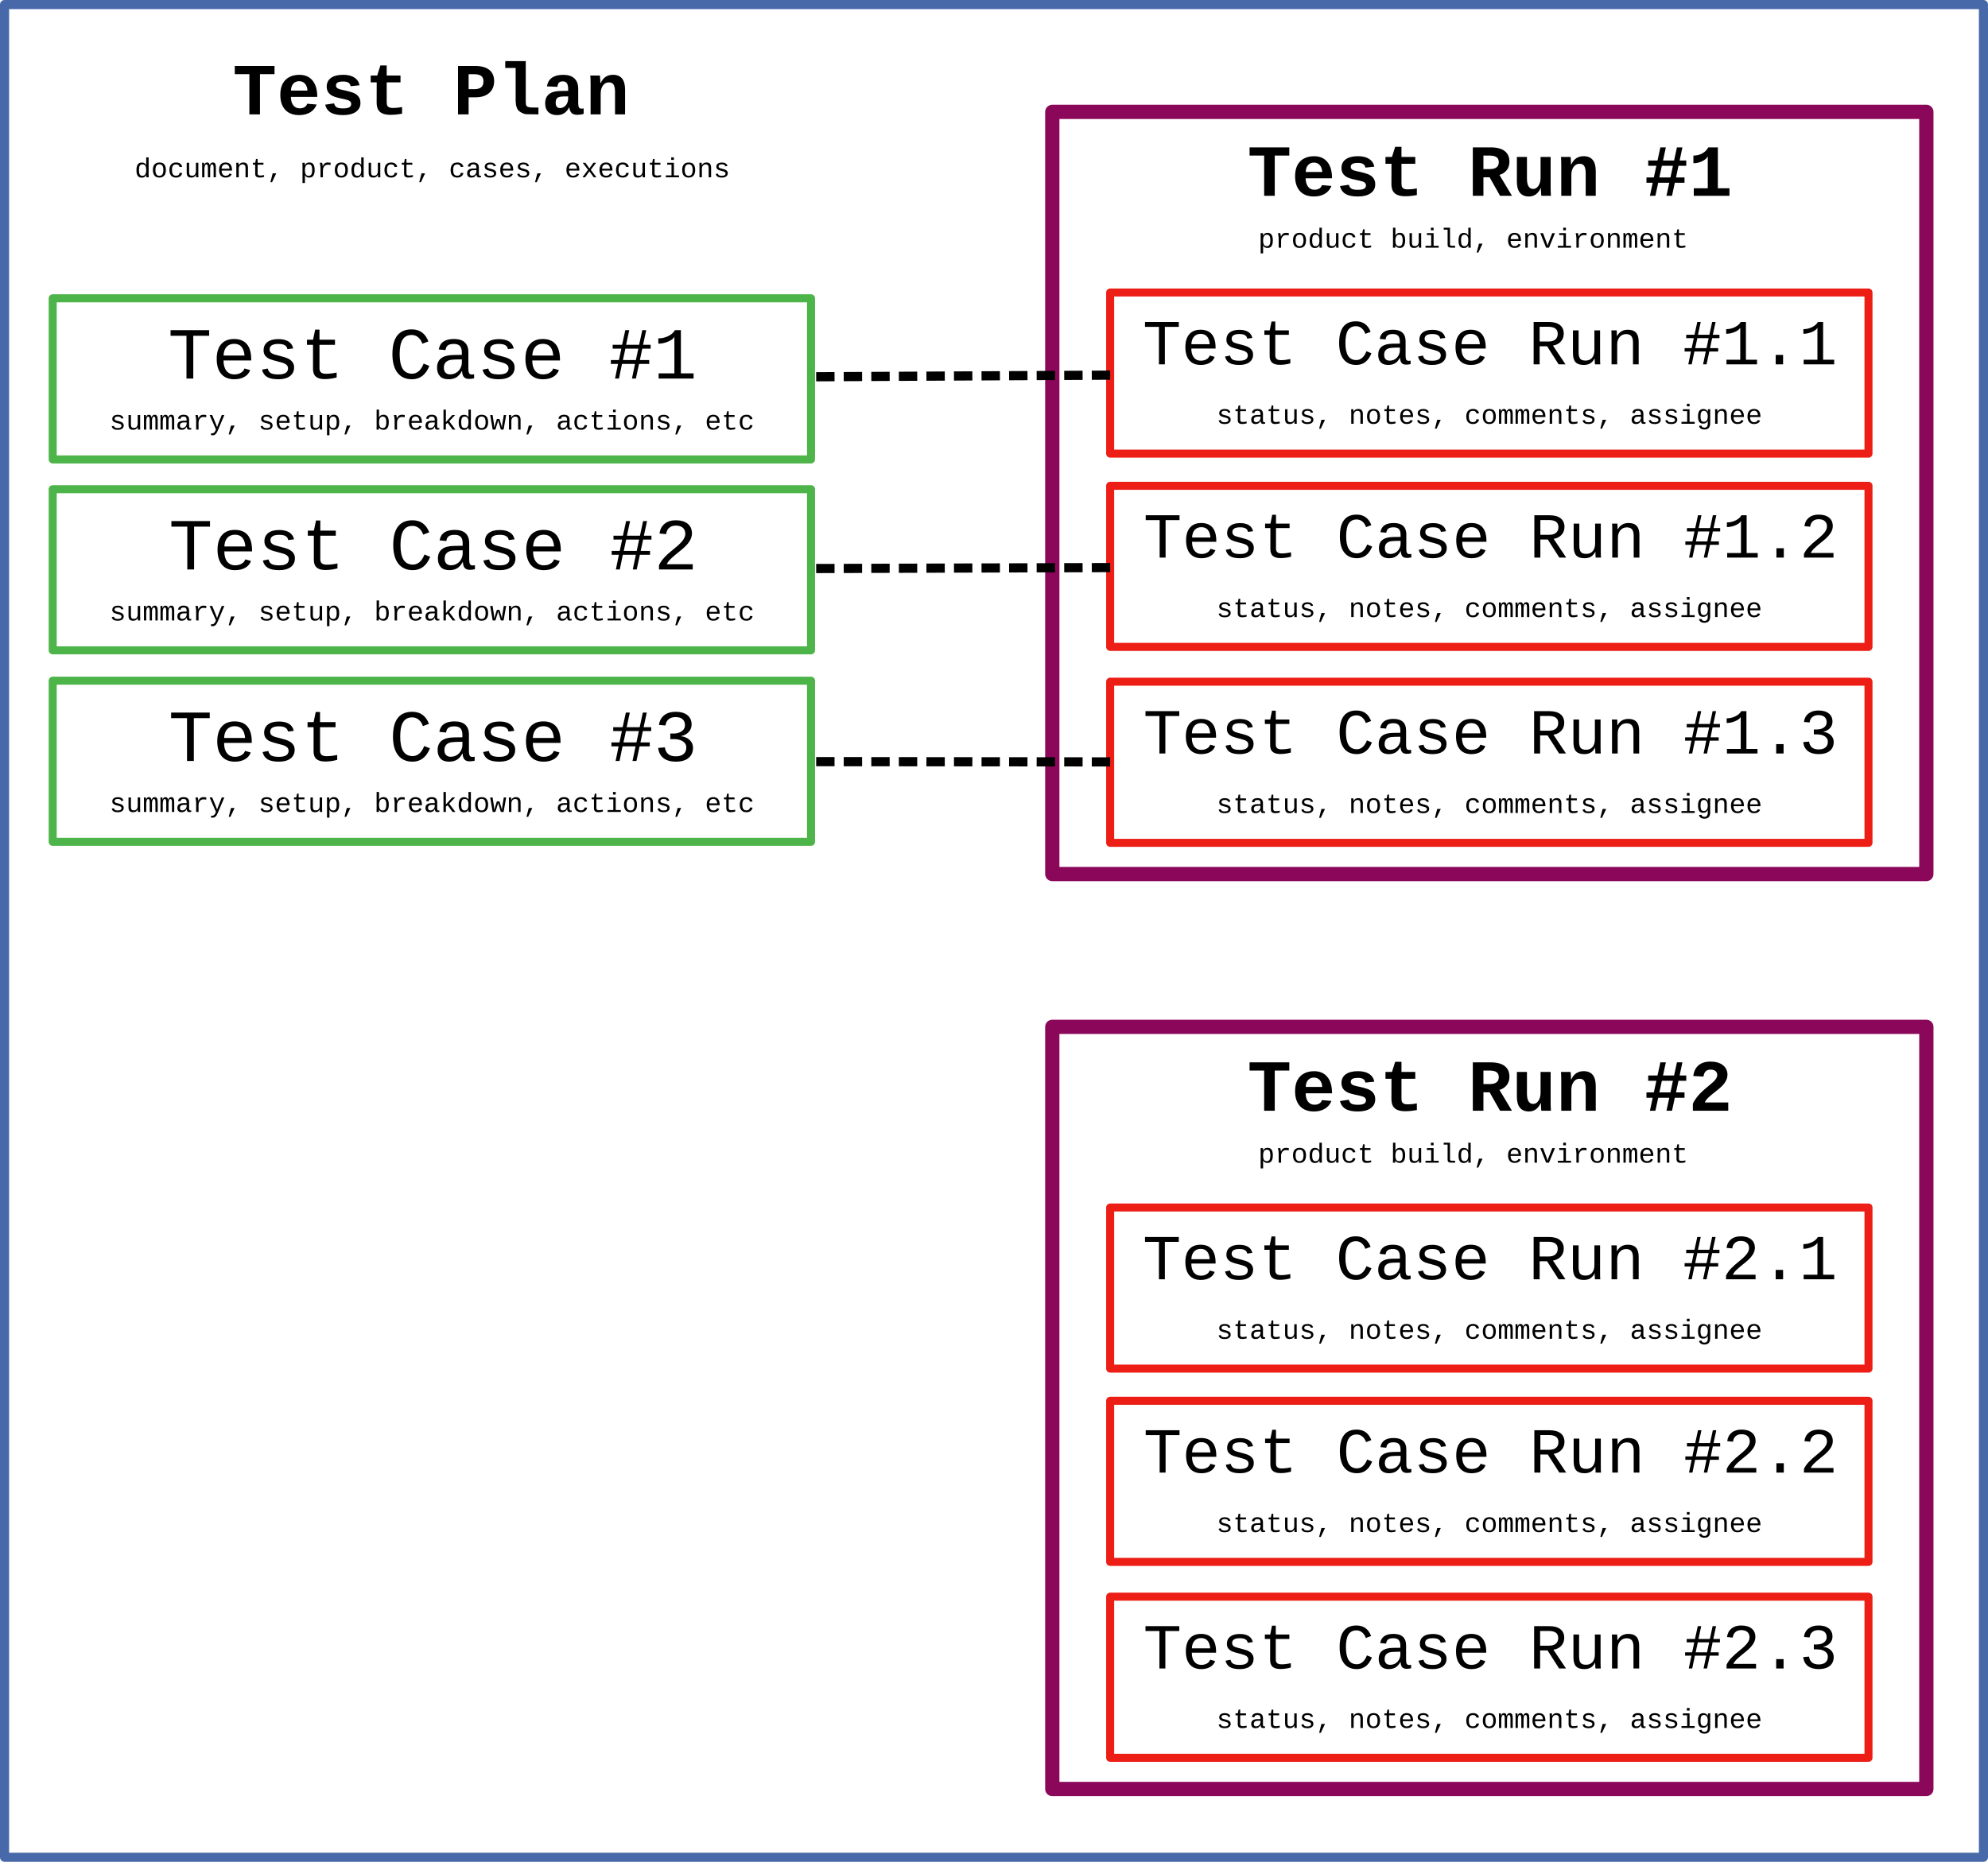
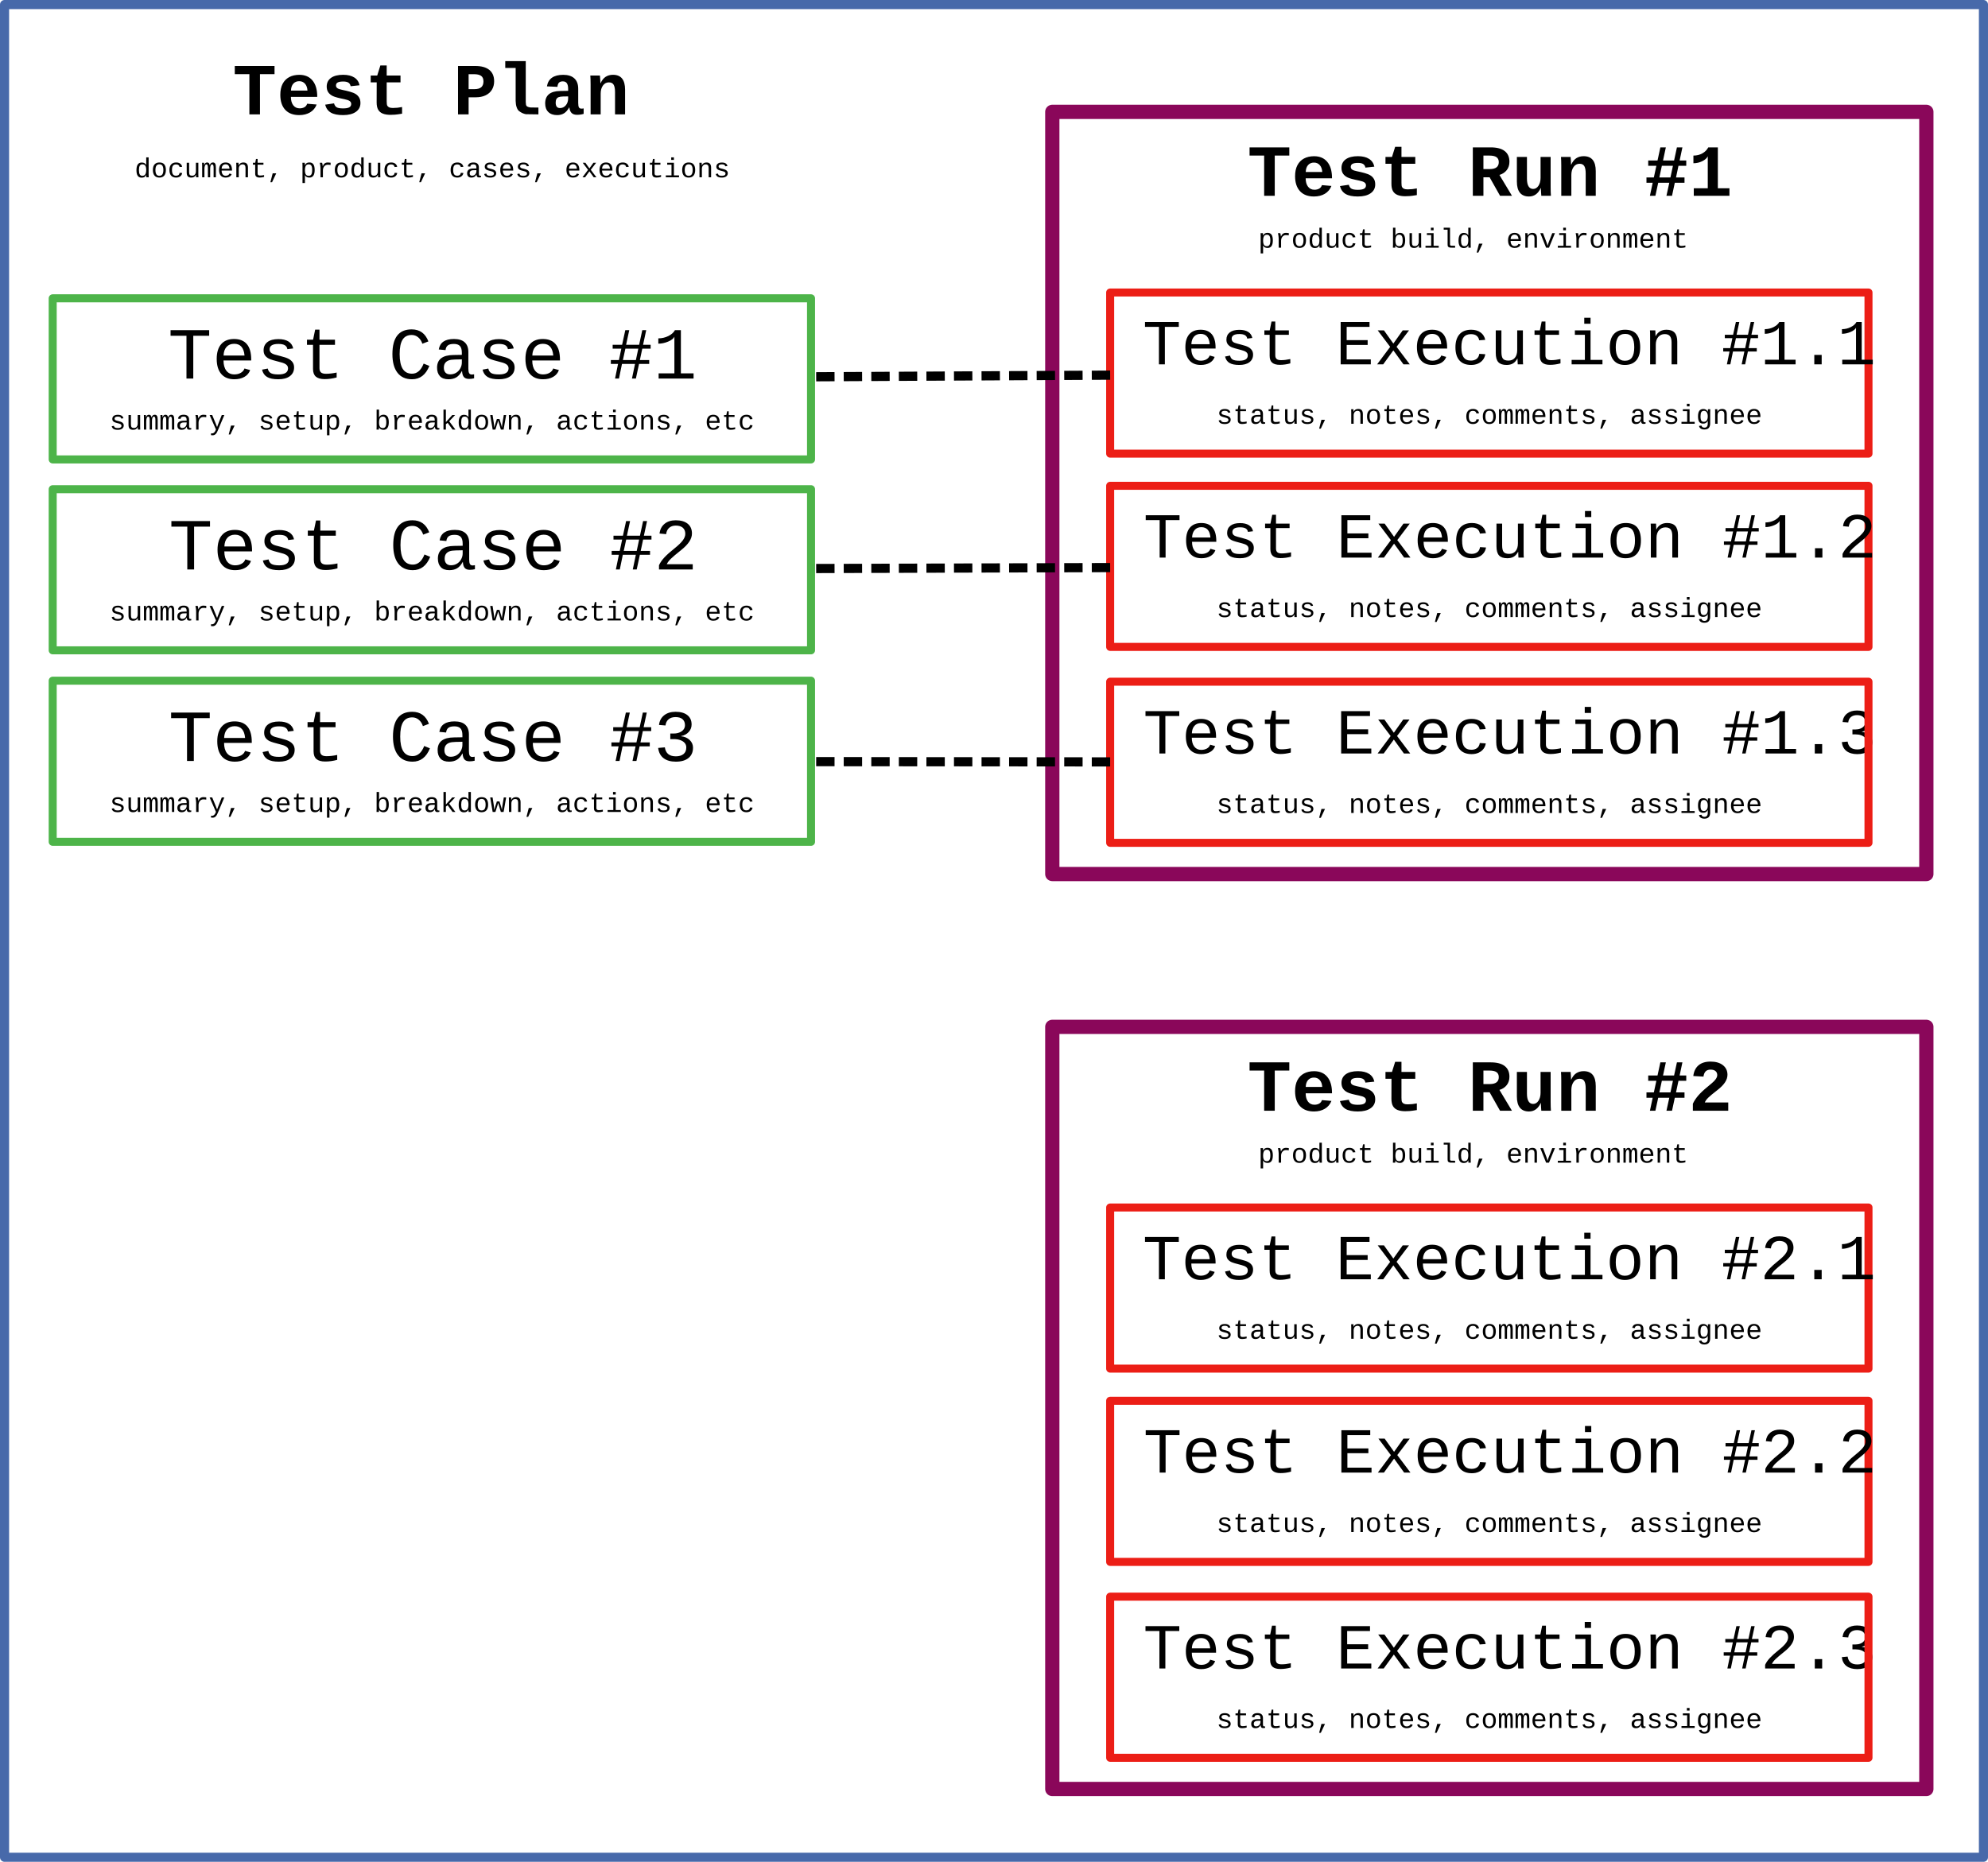
<svg xmlns="http://www.w3.org/2000/svg" width="305.346mm" height="286.019mm" viewBox="0 0 1081.934 1013.453" id="svg2" version="1.1">
  <defs id="defs4" />
  <g id="layer1" transform="translate(-54.18931,-9.047395)">
    <g id="g3983">
      <flowRoot style="font-style:normal;font-variant:normal;font-weight:normal;font-stretch:normal;font-size:40px;line-height:125%;font-family:'Alegreya SC';-inkscape-font-specification:'Alegreya SC';letter-spacing:0px;word-spacing:0px;fill:#000000;fill-opacity:1;stroke:none;stroke-width:1px;stroke-linecap:butt;stroke-linejoin:miter;stroke-opacity:1" id="flowRoot4603" xml:space="preserve">
        <flowRegion id="flowRegion4605">
          <rect y="88.726" x="665.151" height="40.909" width="325.758" id="rect4607" />
        </flowRegion>
        <flowPara id="flowPara4609">prpro</flowPara>
      </flowRoot>
      <rect y="11.524" x="56.666" height="1008.5" width="1076.98" id="rect3336" style="opacity:1;fill:none;fill-opacity:0;fill-rule:evenodd;stroke:#4769aa;stroke-width:4.954;stroke-linecap:round;stroke-linejoin:round;stroke-miterlimit:4;stroke-dasharray:none;stroke-opacity:1" />
      <text id="text3575" y="71.309" x="180.785" style="font-style:normal;font-variant:normal;font-weight:normal;font-stretch:normal;font-size:40px;line-height:125%;font-family:'Alegreya SC';-inkscape-font-specification:'Alegreya SC';letter-spacing:0px;word-spacing:0px;fill:#000000;fill-opacity:1;stroke:none;stroke-width:1px;stroke-linecap:butt;stroke-linejoin:miter;stroke-opacity:1" xml:space="preserve">
        <tspan id="tspan3577" y="71.309" x="180.785">
          <tspan id="tspan3579" style="font-style:normal;font-variant:normal;font-weight:bold;font-stretch:normal;font-family:'Liberation Mono';-inkscape-font-specification:'Liberation Mono'" y="71.309" x="180.785">Test Plan</tspan>
        </tspan>
      </text>
      <rect y="171.422" x="82.87" height="87.709" width="412.709" id="rect4184" style="opacity:1;fill:none;fill-opacity:0;fill-rule:evenodd;stroke:#4db449;stroke-width:4.36;stroke-linecap:round;stroke-linejoin:round;stroke-miterlimit:4;stroke-dasharray:none;stroke-opacity:1" />
      <text id="text3977" y="215.107" x="145.533" style="font-style:normal;font-variant:normal;font-weight:normal;font-stretch:normal;font-size:40px;line-height:125%;font-family:'Alegreya SC';-inkscape-font-specification:'Alegreya SC';letter-spacing:0px;word-spacing:0px;fill:#000000;fill-opacity:1;stroke:none;stroke-width:1px;stroke-linecap:butt;stroke-linejoin:miter;stroke-opacity:1" xml:space="preserve">
        <tspan id="tspan3979" y="215.107" x="145.533">
          <tspan id="tspan3981" style="font-style:normal;font-variant:normal;font-weight:normal;font-stretch:normal;font-family:'Liberation Mono';-inkscape-font-specification:'Liberation Mono'" y="215.107" x="145.533">Test Case #1</tspan>
        </tspan>
      </text>
      <text id="text4194" y="242.879" x="113.769" style="font-style:normal;font-variant:normal;font-weight:normal;font-stretch:normal;font-size:40px;line-height:125%;font-family:'Alegreya SC';-inkscape-font-specification:'Alegreya SC';letter-spacing:0px;word-spacing:0px;fill:#000000;fill-opacity:1;stroke:none;stroke-width:1px;stroke-linecap:butt;stroke-linejoin:miter;stroke-opacity:1" xml:space="preserve">
        <tspan style="font-style:normal;font-variant:normal;font-weight:normal;font-stretch:normal;font-size:15px;font-family:'Liberation Mono';-inkscape-font-specification:'Liberation Mono'" y="242.879" x="113.769" id="tspan4196">summary, setup, breakdown, actions, etc</tspan>
      </text>
      <rect y="275.335" x="82.87" height="87.709" width="412.709" id="rect4184-4" style="opacity:1;fill:none;fill-opacity:0;fill-rule:evenodd;stroke:#4db449;stroke-width:4.36;stroke-linecap:round;stroke-linejoin:round;stroke-miterlimit:4;stroke-dasharray:none;stroke-opacity:1" />
      <text id="text3971" y="319.021" x="145.982" style="font-style:normal;font-variant:normal;font-weight:normal;font-stretch:normal;font-size:40px;line-height:125%;font-family:'Alegreya SC';-inkscape-font-specification:'Alegreya SC';letter-spacing:0px;word-spacing:0px;fill:#000000;fill-opacity:1;stroke:none;stroke-width:1px;stroke-linecap:butt;stroke-linejoin:miter;stroke-opacity:1" xml:space="preserve">
        <tspan id="tspan3973" y="319.021" x="145.982">
          <tspan id="tspan3975" style="font-style:normal;font-variant:normal;font-weight:normal;font-stretch:normal;font-family:'Liberation Mono';-inkscape-font-specification:'Liberation Mono'" y="319.021" x="145.982">Test Case #2</tspan>
        </tspan>
      </text>
      <text id="text4194-2" y="346.793" x="113.769" style="font-style:normal;font-variant:normal;font-weight:normal;font-stretch:normal;font-size:40px;line-height:125%;font-family:'Alegreya SC';-inkscape-font-specification:'Alegreya SC';letter-spacing:0px;word-spacing:0px;fill:#000000;fill-opacity:1;stroke:none;stroke-width:1px;stroke-linecap:butt;stroke-linejoin:miter;stroke-opacity:1" xml:space="preserve">
        <tspan style="font-style:normal;font-variant:normal;font-weight:normal;font-stretch:normal;font-size:15px;font-family:'Liberation Mono';-inkscape-font-specification:'Liberation Mono'" y="346.793" x="113.769" id="tspan4196-2">summary, setup, breakdown, actions, etc</tspan>
      </text>
      <rect y="379.577" x="82.87" height="87.709" width="412.709" id="rect4184-43" style="opacity:1;fill:none;fill-opacity:0;fill-rule:evenodd;stroke:#4db449;stroke-width:4.36;stroke-linecap:round;stroke-linejoin:round;stroke-miterlimit:4;stroke-dasharray:none;stroke-opacity:1" />
      <text id="text3965" y="423.262" x="145.835" style="font-style:normal;font-variant:normal;font-weight:normal;font-stretch:normal;font-size:40px;line-height:125%;font-family:'Alegreya SC';-inkscape-font-specification:'Alegreya SC';letter-spacing:0px;word-spacing:0px;fill:#000000;fill-opacity:1;stroke:none;stroke-width:1px;stroke-linecap:butt;stroke-linejoin:miter;stroke-opacity:1" xml:space="preserve">
        <tspan id="tspan3967" y="423.262" x="145.835">
          <tspan id="tspan3969" style="font-style:normal;font-variant:normal;font-weight:normal;font-stretch:normal;font-family:'Liberation Mono';-inkscape-font-specification:'Liberation Mono'" y="423.262" x="145.835">Test Case #3</tspan>
        </tspan>
      </text>
      <text id="text4194-8" y="451.035" x="113.769" style="font-style:normal;font-variant:normal;font-weight:normal;font-stretch:normal;font-size:40px;line-height:125%;font-family:'Alegreya SC';-inkscape-font-specification:'Alegreya SC';letter-spacing:0px;word-spacing:0px;fill:#000000;fill-opacity:1;stroke:none;stroke-width:1px;stroke-linecap:butt;stroke-linejoin:miter;stroke-opacity:1" xml:space="preserve">
        <tspan style="font-style:normal;font-variant:normal;font-weight:normal;font-stretch:normal;font-size:15px;font-family:'Liberation Mono';-inkscape-font-specification:'Liberation Mono'" y="451.035" x="113.769" id="tspan4196-7">summary, setup, breakdown, actions, etc</tspan>
      </text>
      <text id="text3959" y="419.204" x="676.303" style="font-style:normal;font-variant:normal;font-weight:normal;font-stretch:normal;font-size:40px;line-height:125%;font-family:'Alegreya SC';-inkscape-font-specification:'Alegreya SC';letter-spacing:0px;word-spacing:0px;fill:#000000;fill-opacity:1;stroke:none;stroke-width:1px;stroke-linecap:butt;stroke-linejoin:miter;stroke-opacity:1" xml:space="preserve">
        <tspan id="tspan3961" y="419.204" x="676.303">
-           <tspan id="tspan3963" style="font-style:normal;font-variant:normal;font-weight:normal;font-stretch:normal;font-size:35px;font-family:'Liberation Mono';-inkscape-font-specification:'Liberation Mono'" y="419.204" x="676.303">Test Case Run #1.3</tspan>
+           <tspan id="tspan3963" style="font-style:normal;font-variant:normal;font-weight:normal;font-stretch:normal;font-size:35px;font-family:'Liberation Mono';-inkscape-font-specification:'Liberation Mono'" y="419.204" x="676.303">Test Execution #1.3</tspan>
        </tspan>
      </text>
      <rect y="69.939" x="626.884" height="414.872" width="475.687" id="rect3336-0" style="opacity:1;fill:none;fill-opacity:0;fill-rule:evenodd;stroke:#8a075a;stroke-width:7.761;stroke-linecap:round;stroke-linejoin:round;stroke-miterlimit:4;stroke-dasharray:none;stroke-opacity:1" />
      <text id="text3953" y="115.612" x="733.057" style="font-style:normal;font-variant:normal;font-weight:normal;font-stretch:normal;font-size:40px;line-height:125%;font-family:'Alegreya SC';-inkscape-font-specification:'Alegreya SC';letter-spacing:0px;word-spacing:0px;fill:#000000;fill-opacity:1;stroke:none;stroke-width:1px;stroke-linecap:butt;stroke-linejoin:miter;stroke-opacity:1" xml:space="preserve">
        <tspan id="tspan3955" y="115.612" x="733.057">
          <tspan id="tspan3957" style="font-style:normal;font-variant:normal;font-weight:bold;font-stretch:normal;font-family:'Liberation Mono';-inkscape-font-specification:'Liberation Mono'" y="115.612" x="733.057">Test Run #1</tspan>
        </tspan>
      </text>
      <rect y="168.27" x="658.373" height="87.709" width="412.709" id="rect4184-8" style="opacity:1;fill:none;fill-opacity:0;fill-rule:evenodd;stroke:#ec1e16;stroke-width:4.36;stroke-linecap:round;stroke-linejoin:round;stroke-miterlimit:4;stroke-dasharray:none;stroke-opacity:1" />
      <text id="text3947" y="207.362" x="676.038" style="font-style:normal;font-variant:normal;font-weight:normal;font-stretch:normal;font-size:40px;line-height:125%;font-family:'Alegreya SC';-inkscape-font-specification:'Alegreya SC';letter-spacing:0px;word-spacing:0px;fill:#000000;fill-opacity:1;stroke:none;stroke-width:1px;stroke-linecap:butt;stroke-linejoin:miter;stroke-opacity:1" xml:space="preserve">
        <tspan id="tspan3949" y="207.362" x="676.038">
-           <tspan id="tspan3951" style="font-style:normal;font-variant:normal;font-weight:normal;font-stretch:normal;font-size:35px;font-family:'Liberation Mono';-inkscape-font-specification:'Liberation Mono'" y="207.362" x="676.038">Test Case Run #1.1</tspan>
+           <tspan id="tspan3951" style="font-style:normal;font-variant:normal;font-weight:normal;font-stretch:normal;font-size:35px;font-family:'Liberation Mono';-inkscape-font-specification:'Liberation Mono'" y="207.362" x="676.038">Test Execution #1.1</tspan>
        </tspan>
      </text>
      <text id="text4194-4" y="239.728" x="716.203" style="font-style:normal;font-variant:normal;font-weight:normal;font-stretch:normal;font-size:40px;line-height:125%;font-family:'Alegreya SC';-inkscape-font-specification:'Alegreya SC';letter-spacing:0px;word-spacing:0px;fill:#000000;fill-opacity:1;stroke:none;stroke-width:1px;stroke-linecap:butt;stroke-linejoin:miter;stroke-opacity:1" xml:space="preserve">
        <tspan style="font-style:normal;font-variant:normal;font-weight:normal;font-stretch:normal;font-size:15px;font-family:'Liberation Mono';-inkscape-font-specification:'Liberation Mono'" y="239.728" x="716.203" id="tspan4196-4">status, notes, comments, assignee</tspan>
      </text>
      <rect y="273.475" x="658.373" height="87.709" width="412.709" id="rect4184-8-1" style="opacity:1;fill:none;fill-opacity:0;fill-rule:evenodd;stroke:#ec1e16;stroke-width:4.36;stroke-linecap:round;stroke-linejoin:round;stroke-miterlimit:4;stroke-dasharray:none;stroke-opacity:1" />
      <text id="text3941" y="312.568" x="676.431" style="font-style:normal;font-variant:normal;font-weight:normal;font-stretch:normal;font-size:40px;line-height:125%;font-family:'Alegreya SC';-inkscape-font-specification:'Alegreya SC';letter-spacing:0px;word-spacing:0px;fill:#000000;fill-opacity:1;stroke:none;stroke-width:1px;stroke-linecap:butt;stroke-linejoin:miter;stroke-opacity:1" xml:space="preserve">
        <tspan id="tspan3943" y="312.568" x="676.431">
-           <tspan id="tspan3945" style="font-style:normal;font-variant:normal;font-weight:normal;font-stretch:normal;font-size:35px;font-family:'Liberation Mono';-inkscape-font-specification:'Liberation Mono'" y="312.568" x="676.431">Test Case Run #1.2</tspan>
+           <tspan id="tspan3945" style="font-style:normal;font-variant:normal;font-weight:normal;font-stretch:normal;font-size:35px;font-family:'Liberation Mono';-inkscape-font-specification:'Liberation Mono'" y="312.568" x="676.431">Test Execution #1.2</tspan>
        </tspan>
      </text>
      <text id="text4194-4-5" y="344.933" x="716.203" style="font-style:normal;font-variant:normal;font-weight:normal;font-stretch:normal;font-size:40px;line-height:125%;font-family:'Alegreya SC';-inkscape-font-specification:'Alegreya SC';letter-spacing:0px;word-spacing:0px;fill:#000000;fill-opacity:1;stroke:none;stroke-width:1px;stroke-linecap:butt;stroke-linejoin:miter;stroke-opacity:1" xml:space="preserve">
        <tspan style="font-style:normal;font-variant:normal;font-weight:normal;font-stretch:normal;font-size:15px;font-family:'Liberation Mono';-inkscape-font-specification:'Liberation Mono'" y="344.933" x="716.203" id="tspan4196-4-9">status, notes, comments, assignee</tspan>
      </text>
      <rect y="380.112" x="658.373" height="87.709" width="412.709" id="rect4184-8-3" style="opacity:1;fill:none;fill-opacity:0;fill-rule:evenodd;stroke:#ec1e16;stroke-width:4.36;stroke-linecap:round;stroke-linejoin:round;stroke-miterlimit:4;stroke-dasharray:none;stroke-opacity:1" />
      <text id="text4194-4-4" y="451.57" x="716.203" style="font-style:normal;font-variant:normal;font-weight:normal;font-stretch:normal;font-size:40px;line-height:125%;font-family:'Alegreya SC';-inkscape-font-specification:'Alegreya SC';letter-spacing:0px;word-spacing:0px;fill:#000000;fill-opacity:1;stroke:none;stroke-width:1px;stroke-linecap:butt;stroke-linejoin:miter;stroke-opacity:1" xml:space="preserve">
        <tspan style="font-style:normal;font-variant:normal;font-weight:normal;font-stretch:normal;font-size:15px;font-family:'Liberation Mono';-inkscape-font-specification:'Liberation Mono'" y="451.57" x="716.203" id="tspan4196-4-1">status, notes, comments, assignee</tspan>
      </text>
      <text id="text4611" y="143.877" x="738.927" style="font-style:normal;font-variant:normal;font-weight:normal;font-stretch:normal;font-size:40px;line-height:125%;font-family:'Alegreya SC';-inkscape-font-specification:'Alegreya SC';letter-spacing:0px;word-spacing:0px;fill:#000000;fill-opacity:1;stroke:none;stroke-width:1px;stroke-linecap:butt;stroke-linejoin:miter;stroke-opacity:1" xml:space="preserve">
        <tspan style="font-style:normal;font-variant:normal;font-weight:normal;font-stretch:normal;font-size:15px;font-family:'Liberation Mono';-inkscape-font-specification:'Liberation Mono'" y="143.877" x="738.927" id="tspan4613">product build, environment</tspan>
      </text>
      <path id="path4822" d="M 658.373,213.255 495.579,214.146" style="fill:none;fill-rule:evenodd;stroke:#000000;stroke-width:5;stroke-linecap:butt;stroke-linejoin:miter;stroke-miterlimit:4;stroke-dasharray:10, 5;stroke-dashoffset:0;stroke-opacity:1" />
      <path id="path4826" d="M 658.373,423.774 495.579,423.623" style="fill:none;fill-rule:evenodd;stroke:#000000;stroke-width:5;stroke-linecap:butt;stroke-linejoin:miter;stroke-miterlimit:4;stroke-dasharray:10, 5;stroke-dashoffset:0;stroke-opacity:1" />
      <path id="path4828" d="M 658.373,317.997 495.579,318.523" style="display:inline;fill:none;fill-rule:evenodd;stroke:#000000;stroke-width:5;stroke-linecap:butt;stroke-linejoin:miter;stroke-miterlimit:4;stroke-dasharray:10, 5;stroke-dashoffset:0;stroke-opacity:1" />
      <text id="text3935" y="917.265" x="676.303" style="font-style:normal;font-variant:normal;font-weight:normal;font-stretch:normal;font-size:40px;line-height:125%;font-family:'Alegreya SC';-inkscape-font-specification:'Alegreya SC';letter-spacing:0px;word-spacing:0px;fill:#000000;fill-opacity:1;stroke:none;stroke-width:1px;stroke-linecap:butt;stroke-linejoin:miter;stroke-opacity:1" xml:space="preserve">
        <tspan id="tspan3937" y="917.265" x="676.303">
-           <tspan id="tspan3939" style="font-style:normal;font-variant:normal;font-weight:normal;font-stretch:normal;font-size:35px;font-family:'Liberation Mono';-inkscape-font-specification:'Liberation Mono'" y="917.265" x="676.303">Test Case Run #2.3</tspan>
+           <tspan id="tspan3939" style="font-style:normal;font-variant:normal;font-weight:normal;font-stretch:normal;font-size:35px;font-family:'Liberation Mono';-inkscape-font-specification:'Liberation Mono'" y="917.265" x="676.303">Test Execution #2.3</tspan>
        </tspan>
      </text>
      <rect y="568" x="626.884" height="414.872" width="475.687" id="rect3336-0-8" style="opacity:1;fill:none;fill-opacity:0;fill-rule:evenodd;stroke:#8a075a;stroke-width:7.761;stroke-linecap:round;stroke-linejoin:round;stroke-miterlimit:4;stroke-dasharray:none;stroke-opacity:1" />
      <text id="text3929" y="613.673" x="733.057" style="font-style:normal;font-variant:normal;font-weight:normal;font-stretch:normal;font-size:40px;line-height:125%;font-family:'Alegreya SC';-inkscape-font-specification:'Alegreya SC';letter-spacing:0px;word-spacing:0px;fill:#000000;fill-opacity:1;stroke:none;stroke-width:1px;stroke-linecap:butt;stroke-linejoin:miter;stroke-opacity:1" xml:space="preserve">
        <tspan id="tspan3931" y="613.673" x="733.057">
          <tspan id="tspan3933" style="font-style:normal;font-variant:normal;font-weight:bold;font-stretch:normal;font-family:'Liberation Mono';-inkscape-font-specification:'Liberation Mono'" y="613.673" x="733.057">Test Run #2</tspan>
        </tspan>
      </text>
      <rect y="666.331" x="658.373" height="87.709" width="412.709" id="rect4184-8-11" style="opacity:1;fill:none;fill-opacity:0;fill-rule:evenodd;stroke:#ec1e16;stroke-width:4.36;stroke-linecap:round;stroke-linejoin:round;stroke-miterlimit:4;stroke-dasharray:none;stroke-opacity:1" />
      <text id="text3923" y="705.423" x="676.038" style="font-style:normal;font-variant:normal;font-weight:normal;font-stretch:normal;font-size:40px;line-height:125%;font-family:'Alegreya SC';-inkscape-font-specification:'Alegreya SC';letter-spacing:0px;word-spacing:0px;fill:#000000;fill-opacity:1;stroke:none;stroke-width:1px;stroke-linecap:butt;stroke-linejoin:miter;stroke-opacity:1" xml:space="preserve">
        <tspan id="tspan3925" y="705.423" x="676.038">
-           <tspan id="tspan3927" style="font-style:normal;font-variant:normal;font-weight:normal;font-stretch:normal;font-size:35px;font-family:'Liberation Mono';-inkscape-font-specification:'Liberation Mono'" y="705.423" x="676.038">Test Case Run #2.1</tspan>
+           <tspan id="tspan3927" style="font-style:normal;font-variant:normal;font-weight:normal;font-stretch:normal;font-size:35px;font-family:'Liberation Mono';-inkscape-font-specification:'Liberation Mono'" y="705.423" x="676.038">Test Execution #2.1</tspan>
        </tspan>
      </text>
      <text id="text4194-4-47" y="737.789" x="716.203" style="font-style:normal;font-variant:normal;font-weight:normal;font-stretch:normal;font-size:40px;line-height:125%;font-family:'Alegreya SC';-inkscape-font-specification:'Alegreya SC';letter-spacing:0px;word-spacing:0px;fill:#000000;fill-opacity:1;stroke:none;stroke-width:1px;stroke-linecap:butt;stroke-linejoin:miter;stroke-opacity:1" xml:space="preserve">
        <tspan style="font-style:normal;font-variant:normal;font-weight:normal;font-stretch:normal;font-size:15px;font-family:'Liberation Mono';-inkscape-font-specification:'Liberation Mono'" y="737.789" x="716.203" id="tspan4196-4-0">status, notes, comments, assignee</tspan>
      </text>
      <rect y="771.536" x="658.373" height="87.709" width="412.709" id="rect4184-8-1-7" style="opacity:1;fill:none;fill-opacity:0;fill-rule:evenodd;stroke:#ec1e16;stroke-width:4.36;stroke-linecap:round;stroke-linejoin:round;stroke-miterlimit:4;stroke-dasharray:none;stroke-opacity:1" />
      <text id="text3917" y="810.629" x="676.431" style="font-style:normal;font-variant:normal;font-weight:normal;font-stretch:normal;font-size:40px;line-height:125%;font-family:'Alegreya SC';-inkscape-font-specification:'Alegreya SC';letter-spacing:0px;word-spacing:0px;fill:#000000;fill-opacity:1;stroke:none;stroke-width:1px;stroke-linecap:butt;stroke-linejoin:miter;stroke-opacity:1" xml:space="preserve">
        <tspan id="tspan3919" y="810.629" x="676.431">
-           <tspan id="tspan3921" style="font-style:normal;font-variant:normal;font-weight:normal;font-stretch:normal;font-size:35px;font-family:'Liberation Mono';-inkscape-font-specification:'Liberation Mono'" y="810.629" x="676.431">Test Case Run #2.2</tspan>
+           <tspan id="tspan3921" style="font-style:normal;font-variant:normal;font-weight:normal;font-stretch:normal;font-size:35px;font-family:'Liberation Mono';-inkscape-font-specification:'Liberation Mono'" y="810.629" x="676.431">Test Execution #2.2</tspan>
        </tspan>
      </text>
      <text id="text4194-4-5-4" y="842.994" x="716.203" style="font-style:normal;font-variant:normal;font-weight:normal;font-stretch:normal;font-size:40px;line-height:125%;font-family:'Alegreya SC';-inkscape-font-specification:'Alegreya SC';letter-spacing:0px;word-spacing:0px;fill:#000000;fill-opacity:1;stroke:none;stroke-width:1px;stroke-linecap:butt;stroke-linejoin:miter;stroke-opacity:1" xml:space="preserve">
        <tspan style="font-style:normal;font-variant:normal;font-weight:normal;font-stretch:normal;font-size:15px;font-family:'Liberation Mono';-inkscape-font-specification:'Liberation Mono'" y="842.994" x="716.203" id="tspan4196-4-9-7">status, notes, comments, assignee</tspan>
      </text>
      <rect y="878.173" x="658.373" height="87.709" width="412.709" id="rect4184-8-3-9" style="opacity:1;fill:none;fill-opacity:0;fill-rule:evenodd;stroke:#ec1e16;stroke-width:4.36;stroke-linecap:round;stroke-linejoin:round;stroke-miterlimit:4;stroke-dasharray:none;stroke-opacity:1" />
      <text id="text4194-4-4-8" y="949.631" x="716.203" style="font-style:normal;font-variant:normal;font-weight:normal;font-stretch:normal;font-size:40px;line-height:125%;font-family:'Alegreya SC';-inkscape-font-specification:'Alegreya SC';letter-spacing:0px;word-spacing:0px;fill:#000000;fill-opacity:1;stroke:none;stroke-width:1px;stroke-linecap:butt;stroke-linejoin:miter;stroke-opacity:1" xml:space="preserve">
        <tspan style="font-style:normal;font-variant:normal;font-weight:normal;font-stretch:normal;font-size:15px;font-family:'Liberation Mono';-inkscape-font-specification:'Liberation Mono'" y="949.631" x="716.203" id="tspan4196-4-1-0">status, notes, comments, assignee</tspan>
      </text>
      <text id="text4611-7" y="641.938" x="738.927" style="font-style:normal;font-variant:normal;font-weight:normal;font-stretch:normal;font-size:40px;line-height:125%;font-family:'Alegreya SC';-inkscape-font-specification:'Alegreya SC';letter-spacing:0px;word-spacing:0px;fill:#000000;fill-opacity:1;stroke:none;stroke-width:1px;stroke-linecap:butt;stroke-linejoin:miter;stroke-opacity:1" xml:space="preserve">
        <tspan style="font-style:normal;font-variant:normal;font-weight:normal;font-stretch:normal;font-size:15px;font-family:'Liberation Mono';-inkscape-font-specification:'Liberation Mono'" y="641.938" x="738.927" id="tspan4613-8">product build, environment</tspan>
      </text>
      <text id="text3911" y="105.571" x="127.439" style="font-style:normal;font-variant:normal;font-weight:normal;font-stretch:normal;font-size:40px;line-height:125%;font-family:'Alegreya SC';-inkscape-font-specification:'Alegreya SC';letter-spacing:0px;word-spacing:0px;fill:#000000;fill-opacity:1;stroke:none;stroke-width:1px;stroke-linecap:butt;stroke-linejoin:miter;stroke-opacity:1" xml:space="preserve">
        <tspan style="font-size:15px" id="tspan3913" y="105.571" x="127.439">
          <tspan id="tspan3915" style="font-style:normal;font-variant:normal;font-weight:normal;font-stretch:normal;font-family:'Liberation Mono';-inkscape-font-specification:'Liberation Mono';font-size:15px" y="105.571" x="127.439">document, product, cases, executions</tspan>
        </tspan>
      </text>
    </g>
  </g>
</svg>
